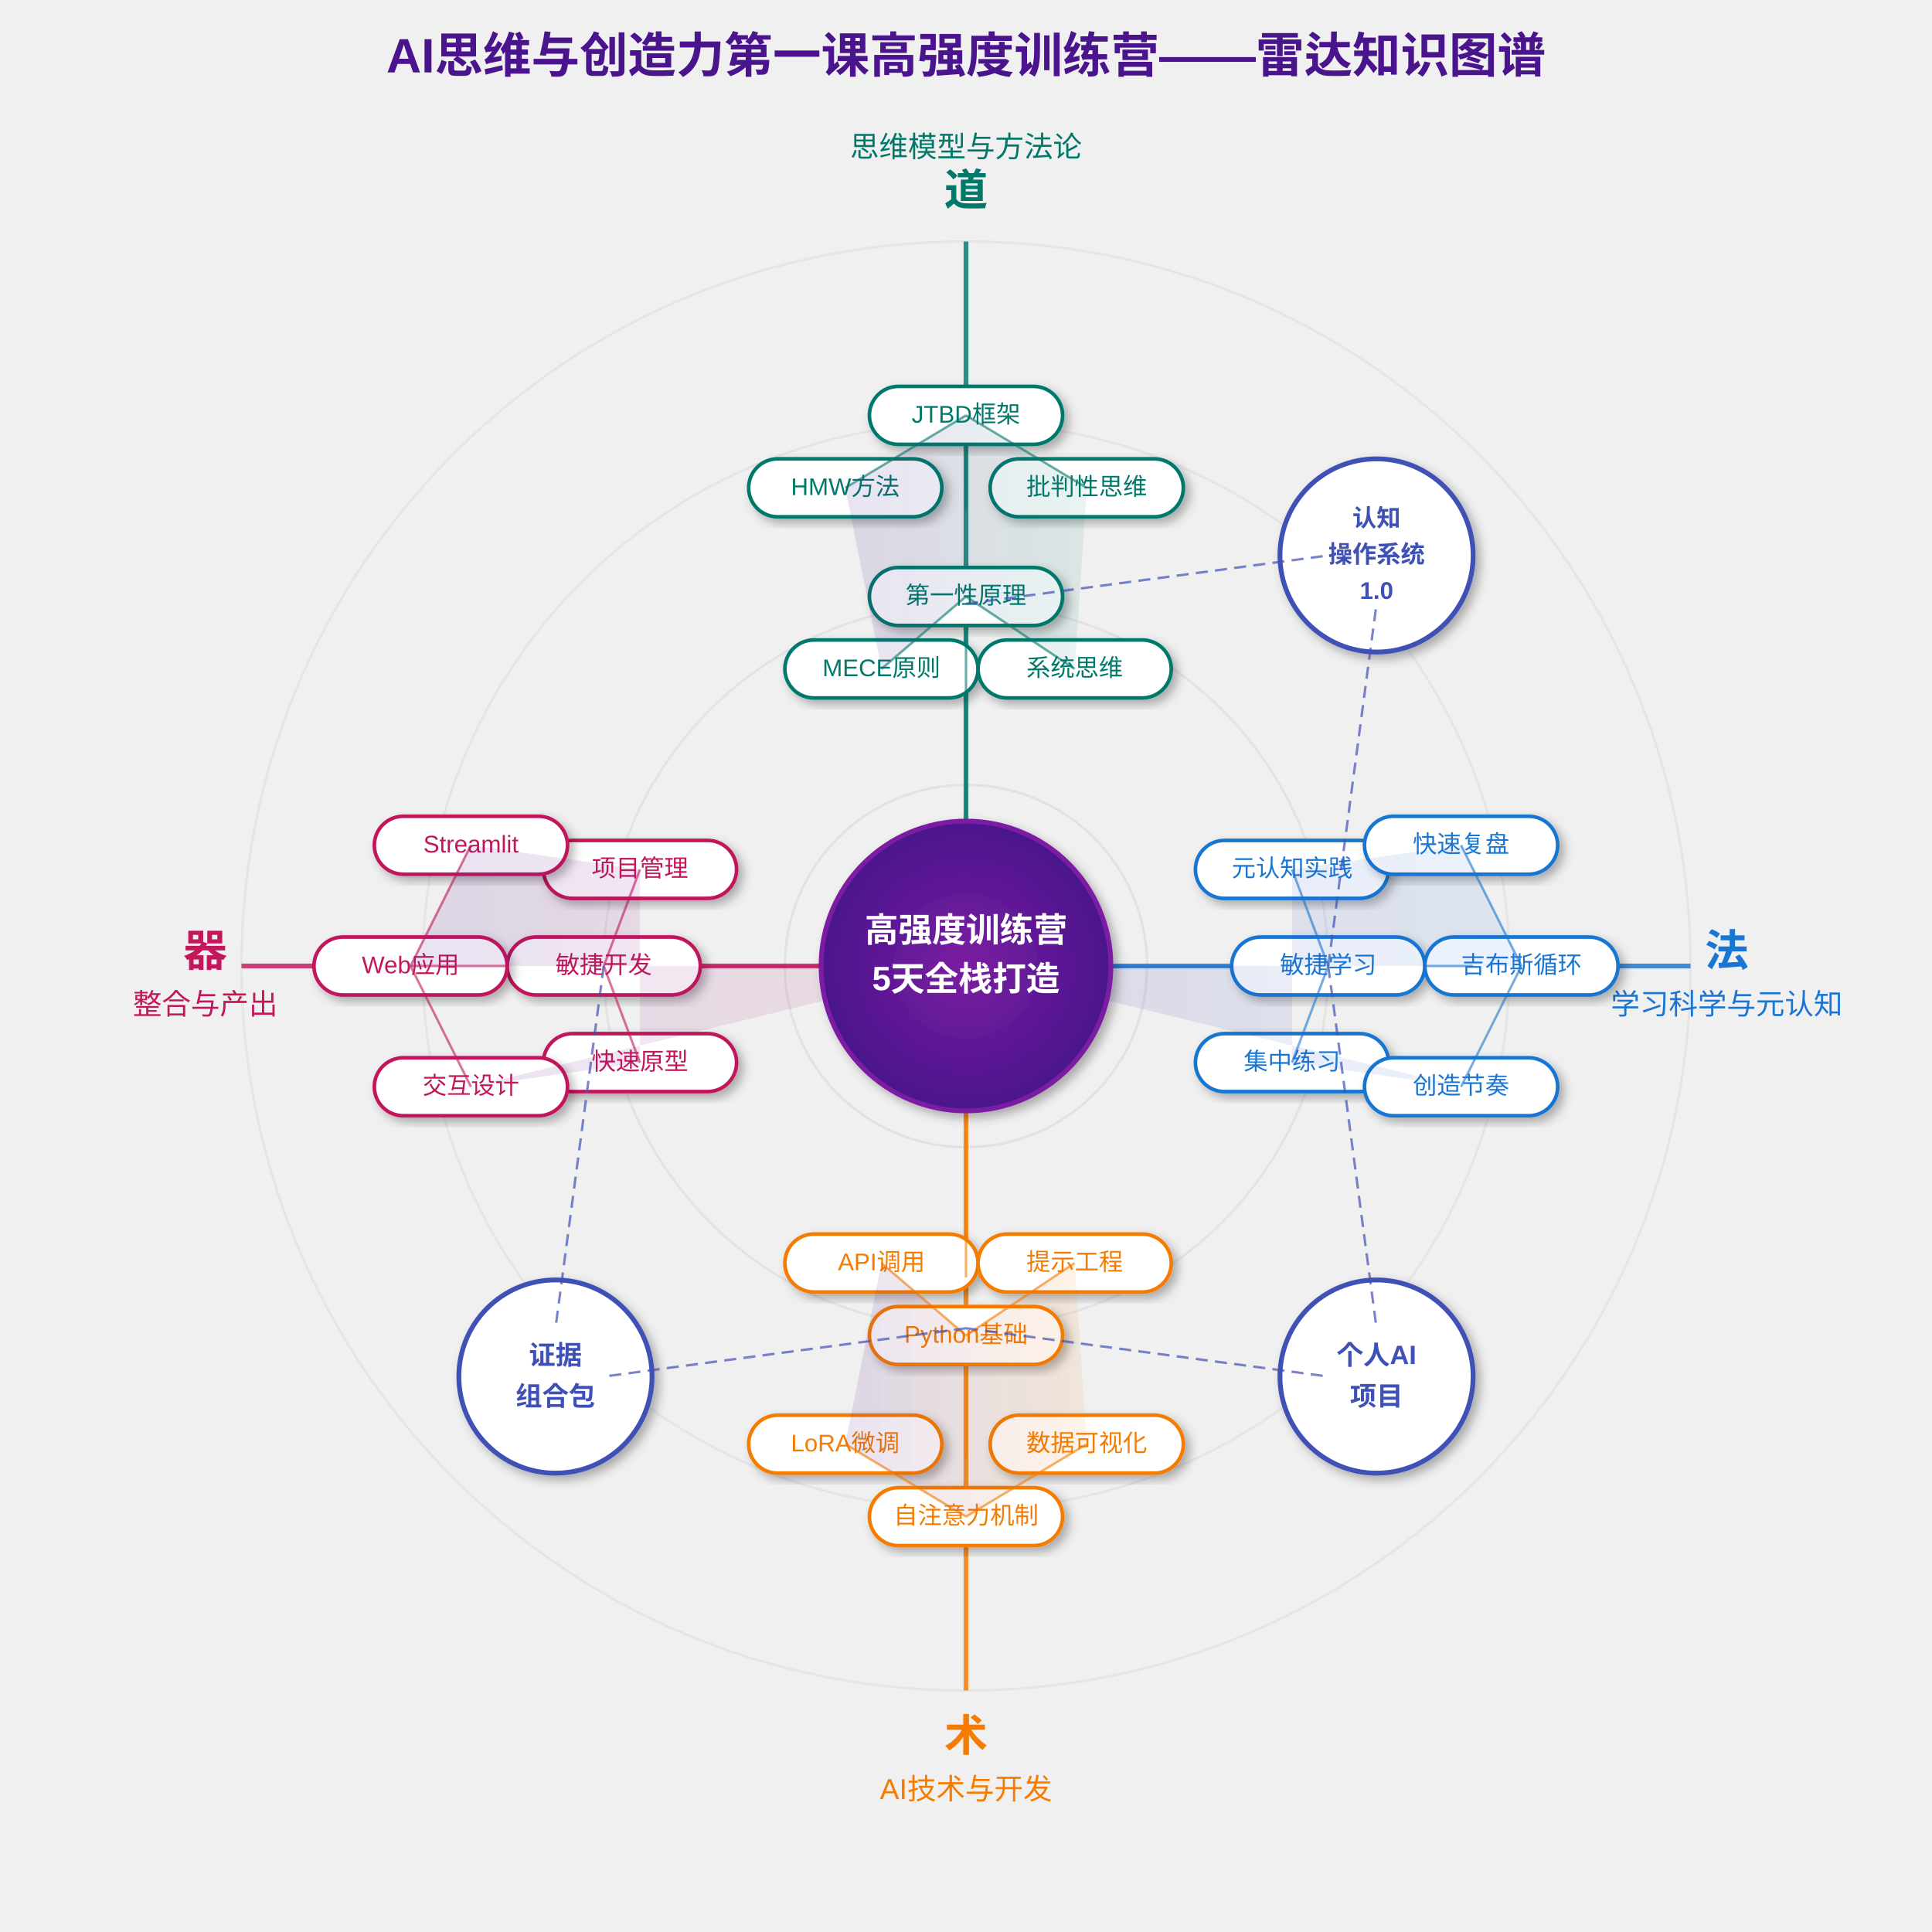
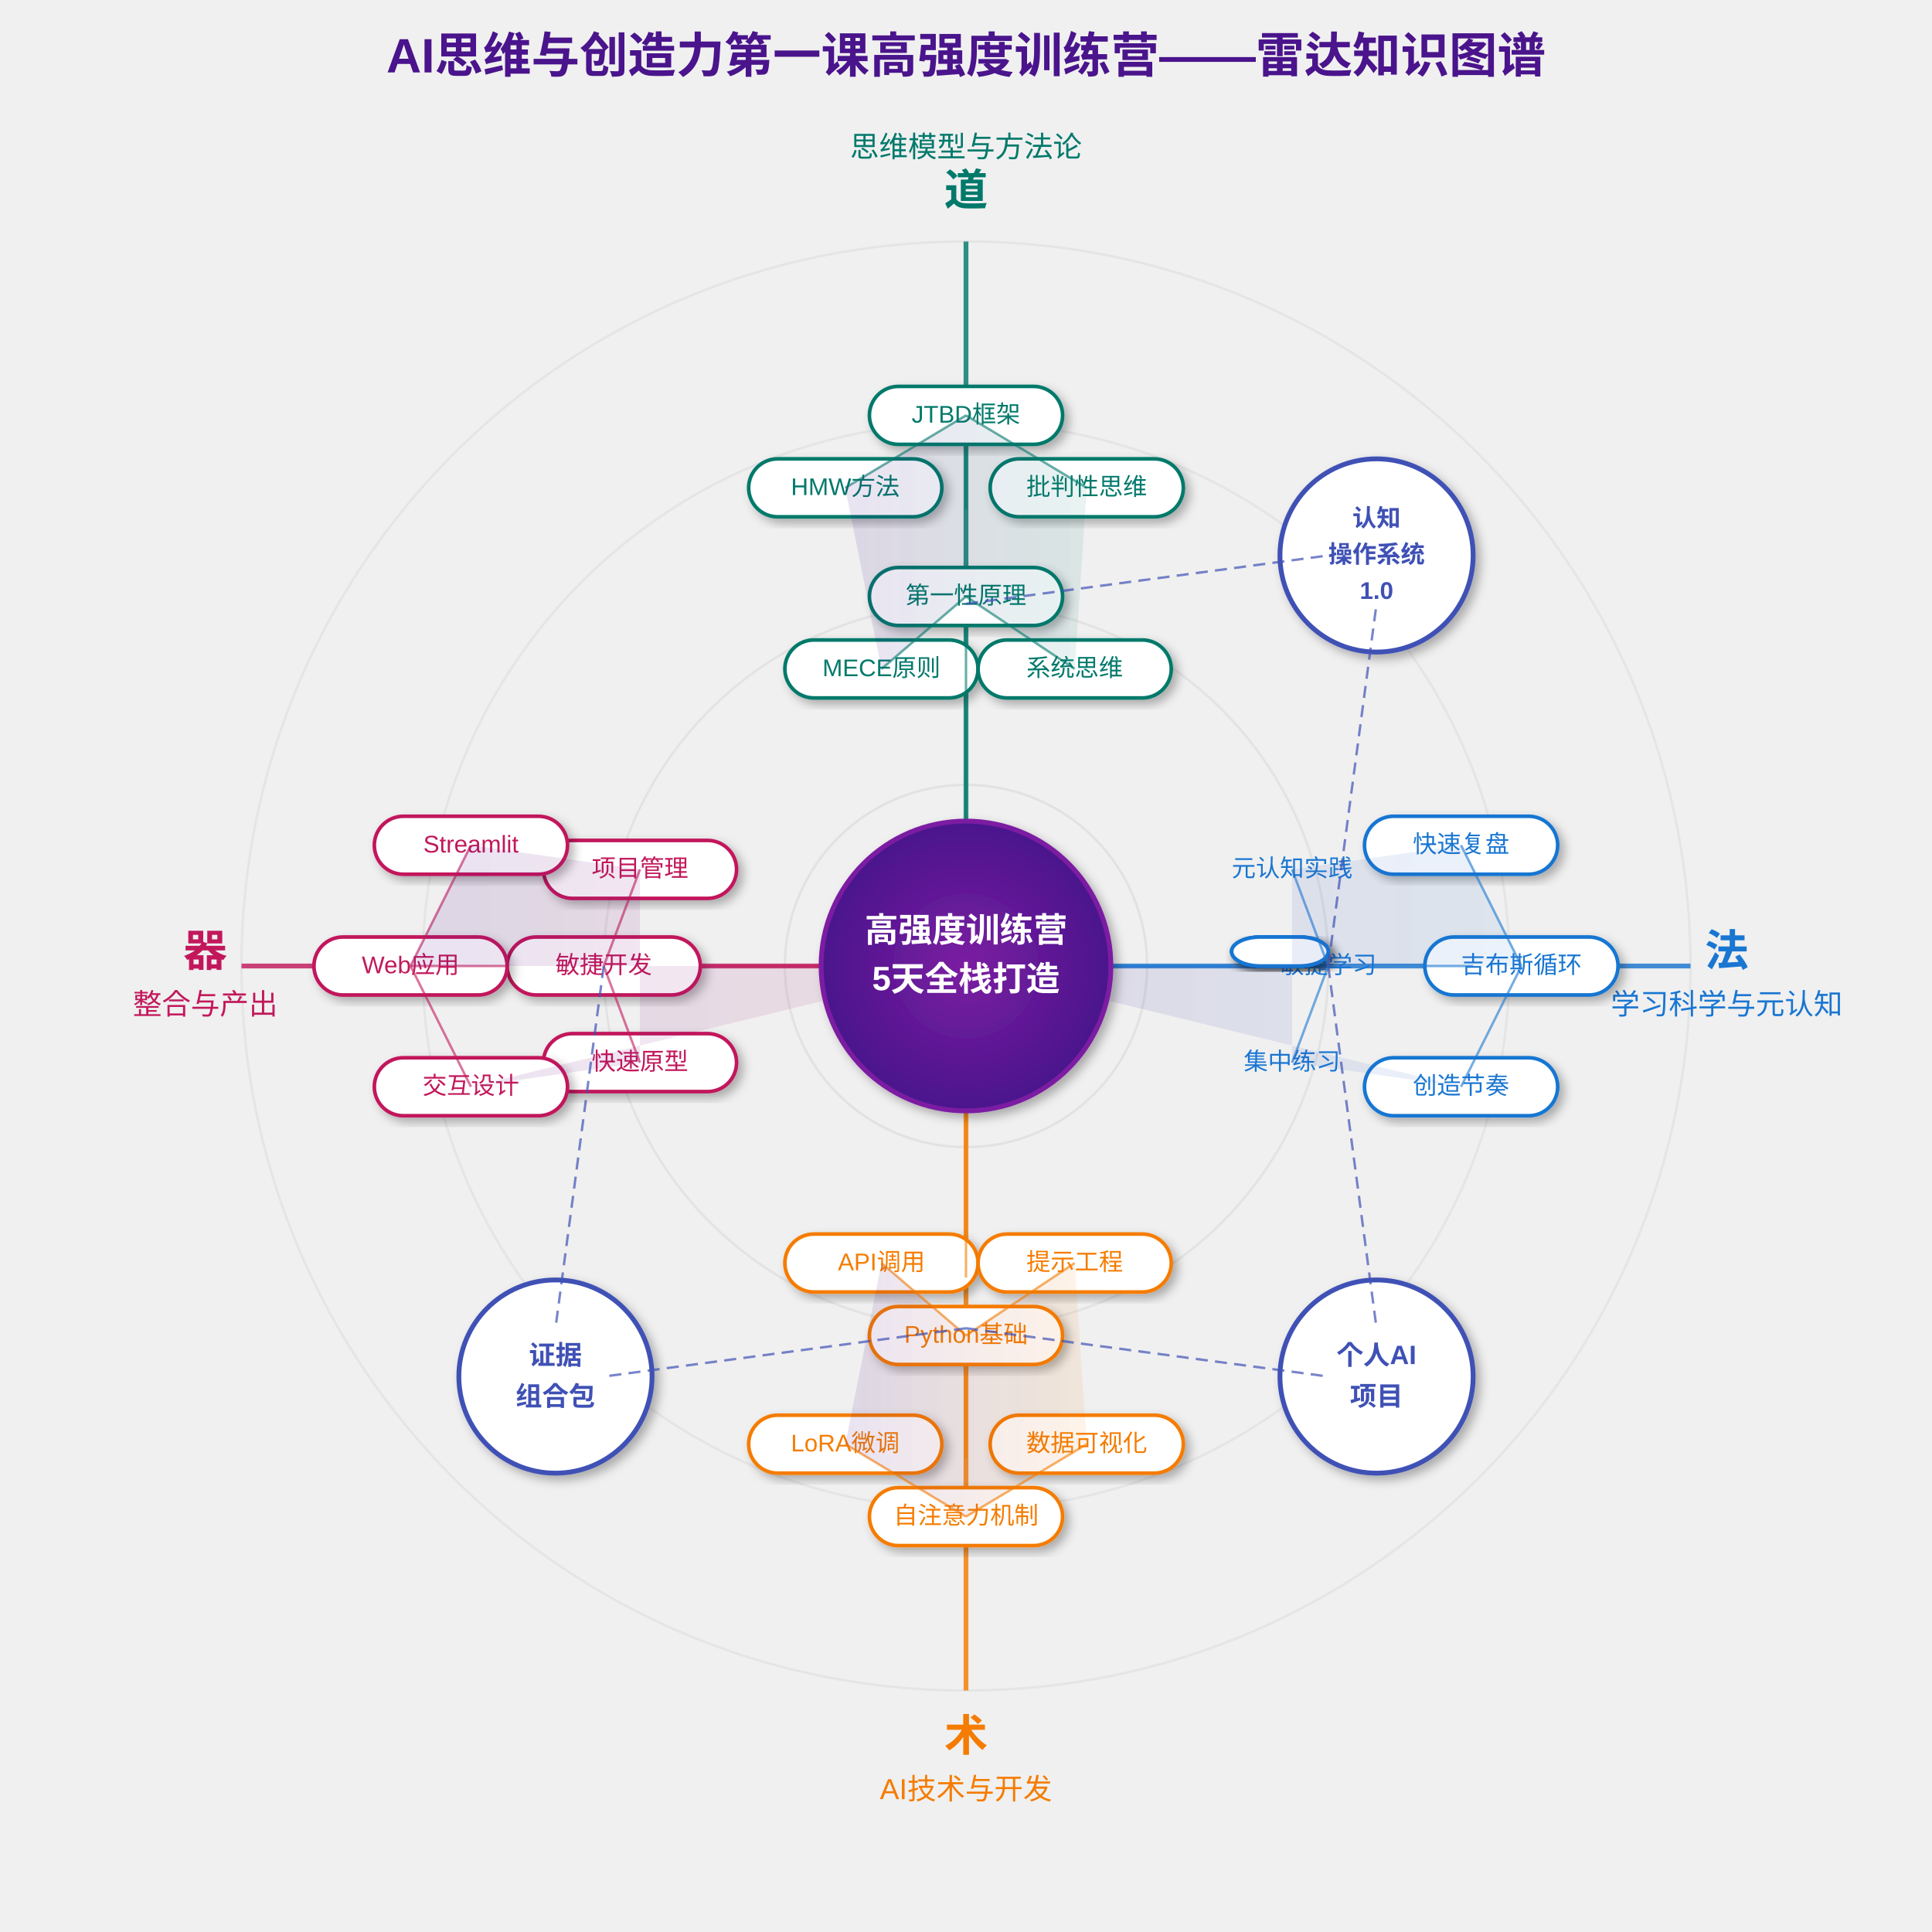
<svg xmlns="http://www.w3.org/2000/svg" width="800" height="800" viewBox="0 0 800 800">
  <defs>
    <radialGradient id="center-glow" cx="0.5" cy="0.5" r="0.5">
      <stop offset="0%" stop-color="#7b1fa2" stop-opacity="1" />
      <stop offset="100%" stop-color="#4a148c" stop-opacity="1" />
    </radialGradient>
    <linearGradient id="dao-gradient" x1="0%" y1="0%" x2="100%" y2="0%">
      <stop offset="0%" stop-color="#4a148c" stop-opacity="0.8" />
      <stop offset="100%" stop-color="#00796b" stop-opacity="0.6" />
    </linearGradient>
    <linearGradient id="fa-gradient" x1="0%" y1="0%" x2="100%" y2="0%">
      <stop offset="0%" stop-color="#4a148c" stop-opacity="0.8" />
      <stop offset="100%" stop-color="#1976d2" stop-opacity="0.6" />
    </linearGradient>
    <linearGradient id="shu-gradient" x1="0%" y1="0%" x2="100%" y2="0%">
      <stop offset="0%" stop-color="#4a148c" stop-opacity="0.8" />
      <stop offset="100%" stop-color="#f57c00" stop-opacity="0.6" />
    </linearGradient>
    <linearGradient id="qi-gradient" x1="0%" y1="0%" x2="100%" y2="0%">
      <stop offset="0%" stop-color="#4a148c" stop-opacity="0.8" />
      <stop offset="100%" stop-color="#c2185b" stop-opacity="0.6" />
    </linearGradient>
    <filter id="shadow" x="-20%" y="-20%" width="140%" height="140%">
      <feDropShadow dx="2" dy="2" stdDeviation="2" flood-opacity="0.3" />
    </filter>
    <linearGradient id="output-gradient" x1="0%" y1="0%" x2="100%" y2="100%">
      <stop offset="0%" stop-color="#3f51b5" stop-opacity="0.8" />
      <stop offset="100%" stop-color="#5c6bc0" stop-opacity="0.6" />
    </linearGradient>
  </defs>
  <text x="400" y="30" font-family="Arial, 'Hiragino Sans GB', 'Microsoft YaHei', sans-serif" font-size="20" fill="#4a148c" text-anchor="middle" font-weight="bold">AI思维与创造力第一课高强度训练营——雷达知识图谱</text>
  <g transform="translate(400, 400)">
    <circle cx="0" cy="0" r="300" fill="none" stroke="#e0e0e0" stroke-width="1" opacity="0.7" />
    <circle cx="0" cy="0" r="225" fill="none" stroke="#e0e0e0" stroke-width="1" opacity="0.7" />
    <circle cx="0" cy="0" r="150" fill="none" stroke="#e0e0e0" stroke-width="1" opacity="0.8" />
    <circle cx="0" cy="0" r="75" fill="none" stroke="#e0e0e0" stroke-width="1" opacity="0.9" />
    <line x1="0" y1="-300" x2="0" y2="300" stroke="#e0e0e0" stroke-width="1.5" opacity="0.9" />
    <line x1="-300" y1="0" x2="300" y2="0" stroke="#e0e0e0" stroke-width="1.5" opacity="0.9" />
    <line x1="0" y1="0" x2="0" y2="-300" stroke="#00796b" stroke-width="2" opacity="0.8" />
    <text x="0" y="-315" font-family="Arial, 'Hiragino Sans GB', 'Microsoft YaHei', sans-serif" font-size="18" fill="#00796b" text-anchor="middle" font-weight="bold">道</text>
    <text x="0" y="-335" font-family="Arial, 'Hiragino Sans GB', 'Microsoft YaHei', sans-serif" font-size="12" fill="#00796b" text-anchor="middle">思维模型与方法论</text>
    <rect x="-40" y="-165" width="80" height="24" rx="12" ry="12" fill="white" stroke="#00796b" stroke-width="1.5" filter="url(#shadow)" />
    <text x="0" y="-150" font-family="Arial, 'Hiragino Sans GB', 'Microsoft YaHei', sans-serif" font-size="10" fill="#00796b" text-anchor="middle">第一性原理</text>
    <rect x="-75" y="-135" width="80" height="24" rx="12" ry="12" fill="white" stroke="#00796b" stroke-width="1.5" filter="url(#shadow)" />
    <text x="-35" y="-120" font-family="Arial, 'Hiragino Sans GB', 'Microsoft YaHei', sans-serif" font-size="10" fill="#00796b" text-anchor="middle">MECE原则</text>
    <rect x="5" y="-135" width="80" height="24" rx="12" ry="12" fill="white" stroke="#00796b" stroke-width="1.5" filter="url(#shadow)" />
    <text x="45" y="-120" font-family="Arial, 'Hiragino Sans GB', 'Microsoft YaHei', sans-serif" font-size="10" fill="#00796b" text-anchor="middle">系统思维</text>
    <rect x="-40" y="-240" width="80" height="24" rx="12" ry="12" fill="white" stroke="#00796b" stroke-width="1.5" filter="url(#shadow)" />
    <text x="0" y="-225" font-family="Arial, 'Hiragino Sans GB', 'Microsoft YaHei', sans-serif" font-size="10" fill="#00796b" text-anchor="middle">JTBD框架</text>
    <rect x="-90" y="-210" width="80" height="24" rx="12" ry="12" fill="white" stroke="#00796b" stroke-width="1.5" filter="url(#shadow)" />
    <text x="-50" y="-195" font-family="Arial, 'Hiragino Sans GB', 'Microsoft YaHei', sans-serif" font-size="10" fill="#00796b" text-anchor="middle">HMW方法</text>
    <rect x="10" y="-210" width="80" height="24" rx="12" ry="12" fill="white" stroke="#00796b" stroke-width="1.5" filter="url(#shadow)" />
    <text x="50" y="-195" font-family="Arial, 'Hiragino Sans GB', 'Microsoft YaHei', sans-serif" font-size="10" fill="#00796b" text-anchor="middle">批判性思维</text>
    <line x1="0" y1="-60" x2="0" y2="-141" stroke="#00796b" stroke-width="1" opacity="0.6" />
    <line x1="0" y1="-189" x2="0" y2="-216" stroke="#00796b" stroke-width="1" opacity="0.6" />
    <line x1="0" y1="-153" x2="-35" y2="-123" stroke="#00796b" stroke-width="1" opacity="0.6" />
    <line x1="0" y1="-153" x2="45" y2="-123" stroke="#00796b" stroke-width="1" opacity="0.6" />
    <line x1="0" y1="-228" x2="-50" y2="-198" stroke="#00796b" stroke-width="1" opacity="0.6" />
    <line x1="0" y1="-228" x2="50" y2="-198" stroke="#00796b" stroke-width="1" opacity="0.6" />
    <path d="M 0 0 L 0 -228 L -50 -198 L -35 -123 L 0 -153 L 45 -123 L 50 -198 L 0 -228 Z" fill="url(#dao-gradient)" fill-opacity="0.15" />
    <line x1="0" y1="0" x2="300" y2="0" stroke="#1976d2" stroke-width="2" opacity="0.8" />
    <text x="315" y="0" font-family="Arial, 'Hiragino Sans GB', 'Microsoft YaHei', sans-serif" font-size="18" fill="#1976d2" text-anchor="middle" font-weight="bold">法</text>
    <text x="315" y="20" font-family="Arial, 'Hiragino Sans GB', 'Microsoft YaHei', sans-serif" font-size="12" fill="#1976d2" text-anchor="middle">学习科学与元认知</text>
-     <rect x="110" y="-12" width="80" height="24" rx="12" ry="12" fill="white" stroke="#1976d2" stroke-width="1.5" filter="url(#shadow)" />
+     <rect x="110" y="-12" width="40" height="12" rx="12" ry="12" fill="white" stroke="#1976d2" stroke-width="1.5" filter="url(#shadow)" />
    <text x="150" y="3" font-family="Arial, 'Hiragino Sans GB', 'Microsoft YaHei', sans-serif" font-size="10" fill="#1976d2" text-anchor="middle">敏捷学习</text>
-     <rect x="95" y="-52" width="80" height="24" rx="12" ry="12" fill="white" stroke="#1976d2" stroke-width="1.5" filter="url(#shadow)" />
+     <rect x="110" y="-12" width="40" height="12" rx="12" ry="12" fill="white" stroke="#1976d2" stroke-width="1.5" filter="url(#shadow)" />
    <text x="135" y="-37" font-family="Arial, 'Hiragino Sans GB', 'Microsoft YaHei', sans-serif" font-size="10" fill="#1976d2" text-anchor="middle">元认知实践</text>
-     <rect x="95" y="28" width="80" height="24" rx="12" ry="12" fill="white" stroke="#1976d2" stroke-width="1.5" filter="url(#shadow)" />
+     <rect x="110" y="-12" width="40" height="12" rx="12" ry="12" fill="white" stroke="#1976d2" stroke-width="1.5" filter="url(#shadow)" />
    <text x="135" y="43" font-family="Arial, 'Hiragino Sans GB', 'Microsoft YaHei', sans-serif" font-size="10" fill="#1976d2" text-anchor="middle">集中练习</text>
    <rect x="190" y="-12" width="80" height="24" rx="12" ry="12" fill="white" stroke="#1976d2" stroke-width="1.5" filter="url(#shadow)" />
    <text x="230" y="3" font-family="Arial, 'Hiragino Sans GB', 'Microsoft YaHei', sans-serif" font-size="10" fill="#1976d2" text-anchor="middle">吉布斯循环</text>
    <rect x="165" y="-62" width="80" height="24" rx="12" ry="12" fill="white" stroke="#1976d2" stroke-width="1.5" filter="url(#shadow)" />
    <text x="205" y="-47" font-family="Arial, 'Hiragino Sans GB', 'Microsoft YaHei', sans-serif" font-size="10" fill="#1976d2" text-anchor="middle">快速复盘</text>
    <rect x="165" y="38" width="80" height="24" rx="12" ry="12" fill="white" stroke="#1976d2" stroke-width="1.5" filter="url(#shadow)" />
    <text x="205" y="53" font-family="Arial, 'Hiragino Sans GB', 'Microsoft YaHei', sans-serif" font-size="10" fill="#1976d2" text-anchor="middle">创造节奏</text>
    <line x1="60" y1="0" x2="110" y2="0" stroke="#1976d2" stroke-width="1" opacity="0.6" />
    <line x1="190" y1="0" x2="210" y2="0" stroke="#1976d2" stroke-width="1" opacity="0.6" />
    <line x1="150" y1="0" x2="135" y2="-40" stroke="#1976d2" stroke-width="1" opacity="0.6" />
    <line x1="150" y1="0" x2="135" y2="40" stroke="#1976d2" stroke-width="1" opacity="0.6" />
    <line x1="230" y1="0" x2="205" y2="-50" stroke="#1976d2" stroke-width="1" opacity="0.6" />
    <line x1="230" y1="0" x2="205" y2="50" stroke="#1976d2" stroke-width="1" opacity="0.6" />
    <path d="M 0 0 L 150 0 L 230 0 L 205 -50 L 135 -40 L 135 40 L 205 50 Z" fill="url(#fa-gradient)" fill-opacity="0.15" />
    <line x1="0" y1="0" x2="0" y2="300" stroke="#f57c00" stroke-width="2" opacity="0.8" />
    <text x="0" y="325" font-family="Arial, 'Hiragino Sans GB', 'Microsoft YaHei', sans-serif" font-size="18" fill="#f57c00" text-anchor="middle" font-weight="bold">术</text>
    <text x="0" y="345" font-family="Arial, 'Hiragino Sans GB', 'Microsoft YaHei', sans-serif" font-size="12" fill="#f57c00" text-anchor="middle">AI技术与开发</text>
    <rect x="-40" y="141" width="80" height="24" rx="12" ry="12" fill="white" stroke="#f57c00" stroke-width="1.5" filter="url(#shadow)" />
    <text x="0" y="156" font-family="Arial, 'Hiragino Sans GB', 'Microsoft YaHei', sans-serif" font-size="10" fill="#f57c00" text-anchor="middle">Python基础</text>
    <rect x="-75" y="111" width="80" height="24" rx="12" ry="12" fill="white" stroke="#f57c00" stroke-width="1.5" filter="url(#shadow)" />
    <text x="-35" y="126" font-family="Arial, 'Hiragino Sans GB', 'Microsoft YaHei', sans-serif" font-size="10" fill="#f57c00" text-anchor="middle">API调用</text>
    <rect x="5" y="111" width="80" height="24" rx="12" ry="12" fill="white" stroke="#f57c00" stroke-width="1.5" filter="url(#shadow)" />
    <text x="45" y="126" font-family="Arial, 'Hiragino Sans GB', 'Microsoft YaHei', sans-serif" font-size="10" fill="#f57c00" text-anchor="middle">提示工程</text>
    <rect x="-40" y="216" width="80" height="24" rx="12" ry="12" fill="white" stroke="#f57c00" stroke-width="1.5" filter="url(#shadow)" />
    <text x="0" y="231" font-family="Arial, 'Hiragino Sans GB', 'Microsoft YaHei', sans-serif" font-size="10" fill="#f57c00" text-anchor="middle">自注意力机制</text>
    <rect x="-90" y="186" width="80" height="24" rx="12" ry="12" fill="white" stroke="#f57c00" stroke-width="1.5" filter="url(#shadow)" />
    <text x="-50" y="201" font-family="Arial, 'Hiragino Sans GB', 'Microsoft YaHei', sans-serif" font-size="10" fill="#f57c00" text-anchor="middle">LoRA微调</text>
    <rect x="10" y="186" width="80" height="24" rx="12" ry="12" fill="white" stroke="#f57c00" stroke-width="1.5" filter="url(#shadow)" />
    <text x="50" y="201" font-family="Arial, 'Hiragino Sans GB', 'Microsoft YaHei', sans-serif" font-size="10" fill="#f57c00" text-anchor="middle">数据可视化</text>
    <line x1="0" y1="60" x2="0" y2="129" stroke="#f57c00" stroke-width="1" opacity="0.6" />
    <line x1="0" y1="165" x2="0" y2="204" stroke="#f57c00" stroke-width="1" opacity="0.6" />
    <line x1="0" y1="153" x2="-35" y2="123" stroke="#f57c00" stroke-width="1" opacity="0.6" />
    <line x1="0" y1="153" x2="45" y2="123" stroke="#f57c00" stroke-width="1" opacity="0.6" />
    <line x1="0" y1="228" x2="-50" y2="198" stroke="#f57c00" stroke-width="1" opacity="0.6" />
    <line x1="0" y1="228" x2="50" y2="198" stroke="#f57c00" stroke-width="1" opacity="0.6" />
    <path d="M 0 0 L 0 153 L -35 123 L -50 198 L 0 228 L 50 198 L 45 123 L 0 153 Z" fill="url(#shu-gradient)" fill-opacity="0.15" />
    <line x1="0" y1="0" x2="-300" y2="0" stroke="#c2185b" stroke-width="2" opacity="0.8" />
    <text x="-315" y="0" font-family="Arial, 'Hiragino Sans GB', 'Microsoft YaHei', sans-serif" font-size="18" fill="#c2185b" text-anchor="middle" font-weight="bold">器</text>
    <text x="-315" y="20" font-family="Arial, 'Hiragino Sans GB', 'Microsoft YaHei', sans-serif" font-size="12" fill="#c2185b" text-anchor="middle">整合与产出</text>
    <rect x="-190" y="-12" width="80" height="24" rx="12" ry="12" fill="white" stroke="#c2185b" stroke-width="1.5" filter="url(#shadow)" />
    <text x="-150" y="3" font-family="Arial, 'Hiragino Sans GB', 'Microsoft YaHei', sans-serif" font-size="10" fill="#c2185b" text-anchor="middle">敏捷开发</text>
    <rect x="-175" y="-52" width="80" height="24" rx="12" ry="12" fill="white" stroke="#c2185b" stroke-width="1.5" filter="url(#shadow)" />
    <text x="-135" y="-37" font-family="Arial, 'Hiragino Sans GB', 'Microsoft YaHei', sans-serif" font-size="10" fill="#c2185b" text-anchor="middle">项目管理</text>
    <rect x="-175" y="28" width="80" height="24" rx="12" ry="12" fill="white" stroke="#c2185b" stroke-width="1.5" filter="url(#shadow)" />
    <text x="-135" y="43" font-family="Arial, 'Hiragino Sans GB', 'Microsoft YaHei', sans-serif" font-size="10" fill="#c2185b" text-anchor="middle">快速原型</text>
    <rect x="-270" y="-12" width="80" height="24" rx="12" ry="12" fill="white" stroke="#c2185b" stroke-width="1.5" filter="url(#shadow)" />
    <text x="-230" y="3" font-family="Arial, 'Hiragino Sans GB', 'Microsoft YaHei', sans-serif" font-size="10" fill="#c2185b" text-anchor="middle">Web应用</text>
    <rect x="-245" y="-62" width="80" height="24" rx="12" ry="12" fill="white" stroke="#c2185b" stroke-width="1.5" filter="url(#shadow)" />
    <text x="-205" y="-47" font-family="Arial, 'Hiragino Sans GB', 'Microsoft YaHei', sans-serif" font-size="10" fill="#c2185b" text-anchor="middle">Streamlit</text>
    <rect x="-245" y="38" width="80" height="24" rx="12" ry="12" fill="white" stroke="#c2185b" stroke-width="1.5" filter="url(#shadow)" />
    <text x="-205" y="53" font-family="Arial, 'Hiragino Sans GB', 'Microsoft YaHei', sans-serif" font-size="10" fill="#c2185b" text-anchor="middle">交互设计</text>
    <line x1="-60" y1="0" x2="-110" y2="0" stroke="#c2185b" stroke-width="1" opacity="0.6" />
    <line x1="-190" y1="0" x2="-230" y2="0" stroke="#c2185b" stroke-width="1" opacity="0.6" />
    <line x1="-150" y1="0" x2="-135" y2="-40" stroke="#c2185b" stroke-width="1" opacity="0.6" />
    <line x1="-150" y1="0" x2="-135" y2="40" stroke="#c2185b" stroke-width="1" opacity="0.6" />
    <line x1="-230" y1="0" x2="-205" y2="-50" stroke="#c2185b" stroke-width="1" opacity="0.6" />
    <line x1="-230" y1="0" x2="-205" y2="50" stroke="#c2185b" stroke-width="1" opacity="0.6" />
    <path d="M 0 0 L -150 0 L -230 0 L -205 -50 L -135 -40 L -135 40 L -205 50 Z" fill="url(#qi-gradient)" fill-opacity="0.15" />
    <g transform="translate(170, 170)">
      <circle cx="0" cy="0" r="40" fill="white" stroke="#3f51b5" stroke-width="2" filter="url(#shadow)" />
      <text x="0" y="-5" font-family="Arial, 'Hiragino Sans GB', 'Microsoft YaHei', sans-serif" font-size="11" fill="#3f51b5" text-anchor="middle" font-weight="bold">个人AI</text>
      <text x="0" y="12" font-family="Arial, 'Hiragino Sans GB', 'Microsoft YaHei', sans-serif" font-size="11" fill="#3f51b5" text-anchor="middle" font-weight="bold">项目</text>
    </g>
    <g transform="translate(-170, 170)">
      <circle cx="0" cy="0" r="40" fill="white" stroke="#3f51b5" stroke-width="2" filter="url(#shadow)" />
      <text x="0" y="-5" font-family="Arial, 'Hiragino Sans GB', 'Microsoft YaHei', sans-serif" font-size="11" fill="#3f51b5" text-anchor="middle" font-weight="bold">证据</text>
      <text x="0" y="12" font-family="Arial, 'Hiragino Sans GB', 'Microsoft YaHei', sans-serif" font-size="11" fill="#3f51b5" text-anchor="middle" font-weight="bold">组合包</text>
    </g>
    <g transform="translate(170, -170)">
      <circle cx="0" cy="0" r="40" fill="white" stroke="#3f51b5" stroke-width="2" filter="url(#shadow)" />
      <text x="0" y="-12" font-family="Arial, 'Hiragino Sans GB', 'Microsoft YaHei', sans-serif" font-size="10" fill="#3f51b5" text-anchor="middle" font-weight="bold">认知</text>
      <text x="0" y="3" font-family="Arial, 'Hiragino Sans GB', 'Microsoft YaHei', sans-serif" font-size="10" fill="#3f51b5" text-anchor="middle" font-weight="bold">操作系统</text>
      <text x="0" y="18" font-family="Arial, 'Hiragino Sans GB', 'Microsoft YaHei', sans-serif" font-size="10" fill="#3f51b5" text-anchor="middle" font-weight="bold">1.0</text>
    </g>
    <line x1="150" y1="0" x2="170" y2="150" stroke="#3f51b5" stroke-width="1" stroke-dasharray="5,3" opacity="0.7" />
    <line x1="0" y1="150" x2="150" y2="170" stroke="#3f51b5" stroke-width="1" stroke-dasharray="5,3" opacity="0.7" />
    <line x1="-150" y1="0" x2="-170" y2="150" stroke="#3f51b5" stroke-width="1" stroke-dasharray="5,3" opacity="0.7" />
    <line x1="0" y1="150" x2="-150" y2="170" stroke="#3f51b5" stroke-width="1" stroke-dasharray="5,3" opacity="0.7" />
    <line x1="150" y1="0" x2="170" y2="-150" stroke="#3f51b5" stroke-width="1" stroke-dasharray="5,3" opacity="0.7" />
    <line x1="0" y1="-150" x2="150" y2="-170" stroke="#3f51b5" stroke-width="1" stroke-dasharray="5,3" opacity="0.7" />
    <circle cx="0" cy="0" r="60" fill="url(#center-glow)" stroke="#7b1fa2" stroke-width="2" filter="url(#shadow)" />
    <text x="0" y="-10" font-family="Arial, 'Hiragino Sans GB', 'Microsoft YaHei', sans-serif" font-size="14" fill="white" text-anchor="middle" font-weight="bold">高强度训练营</text>
    <text x="0" y="10" font-family="Arial, 'Hiragino Sans GB', 'Microsoft YaHei', sans-serif" font-size="14" fill="white" text-anchor="middle" font-weight="bold">5天全栈打造</text>
  </g>
</svg>
